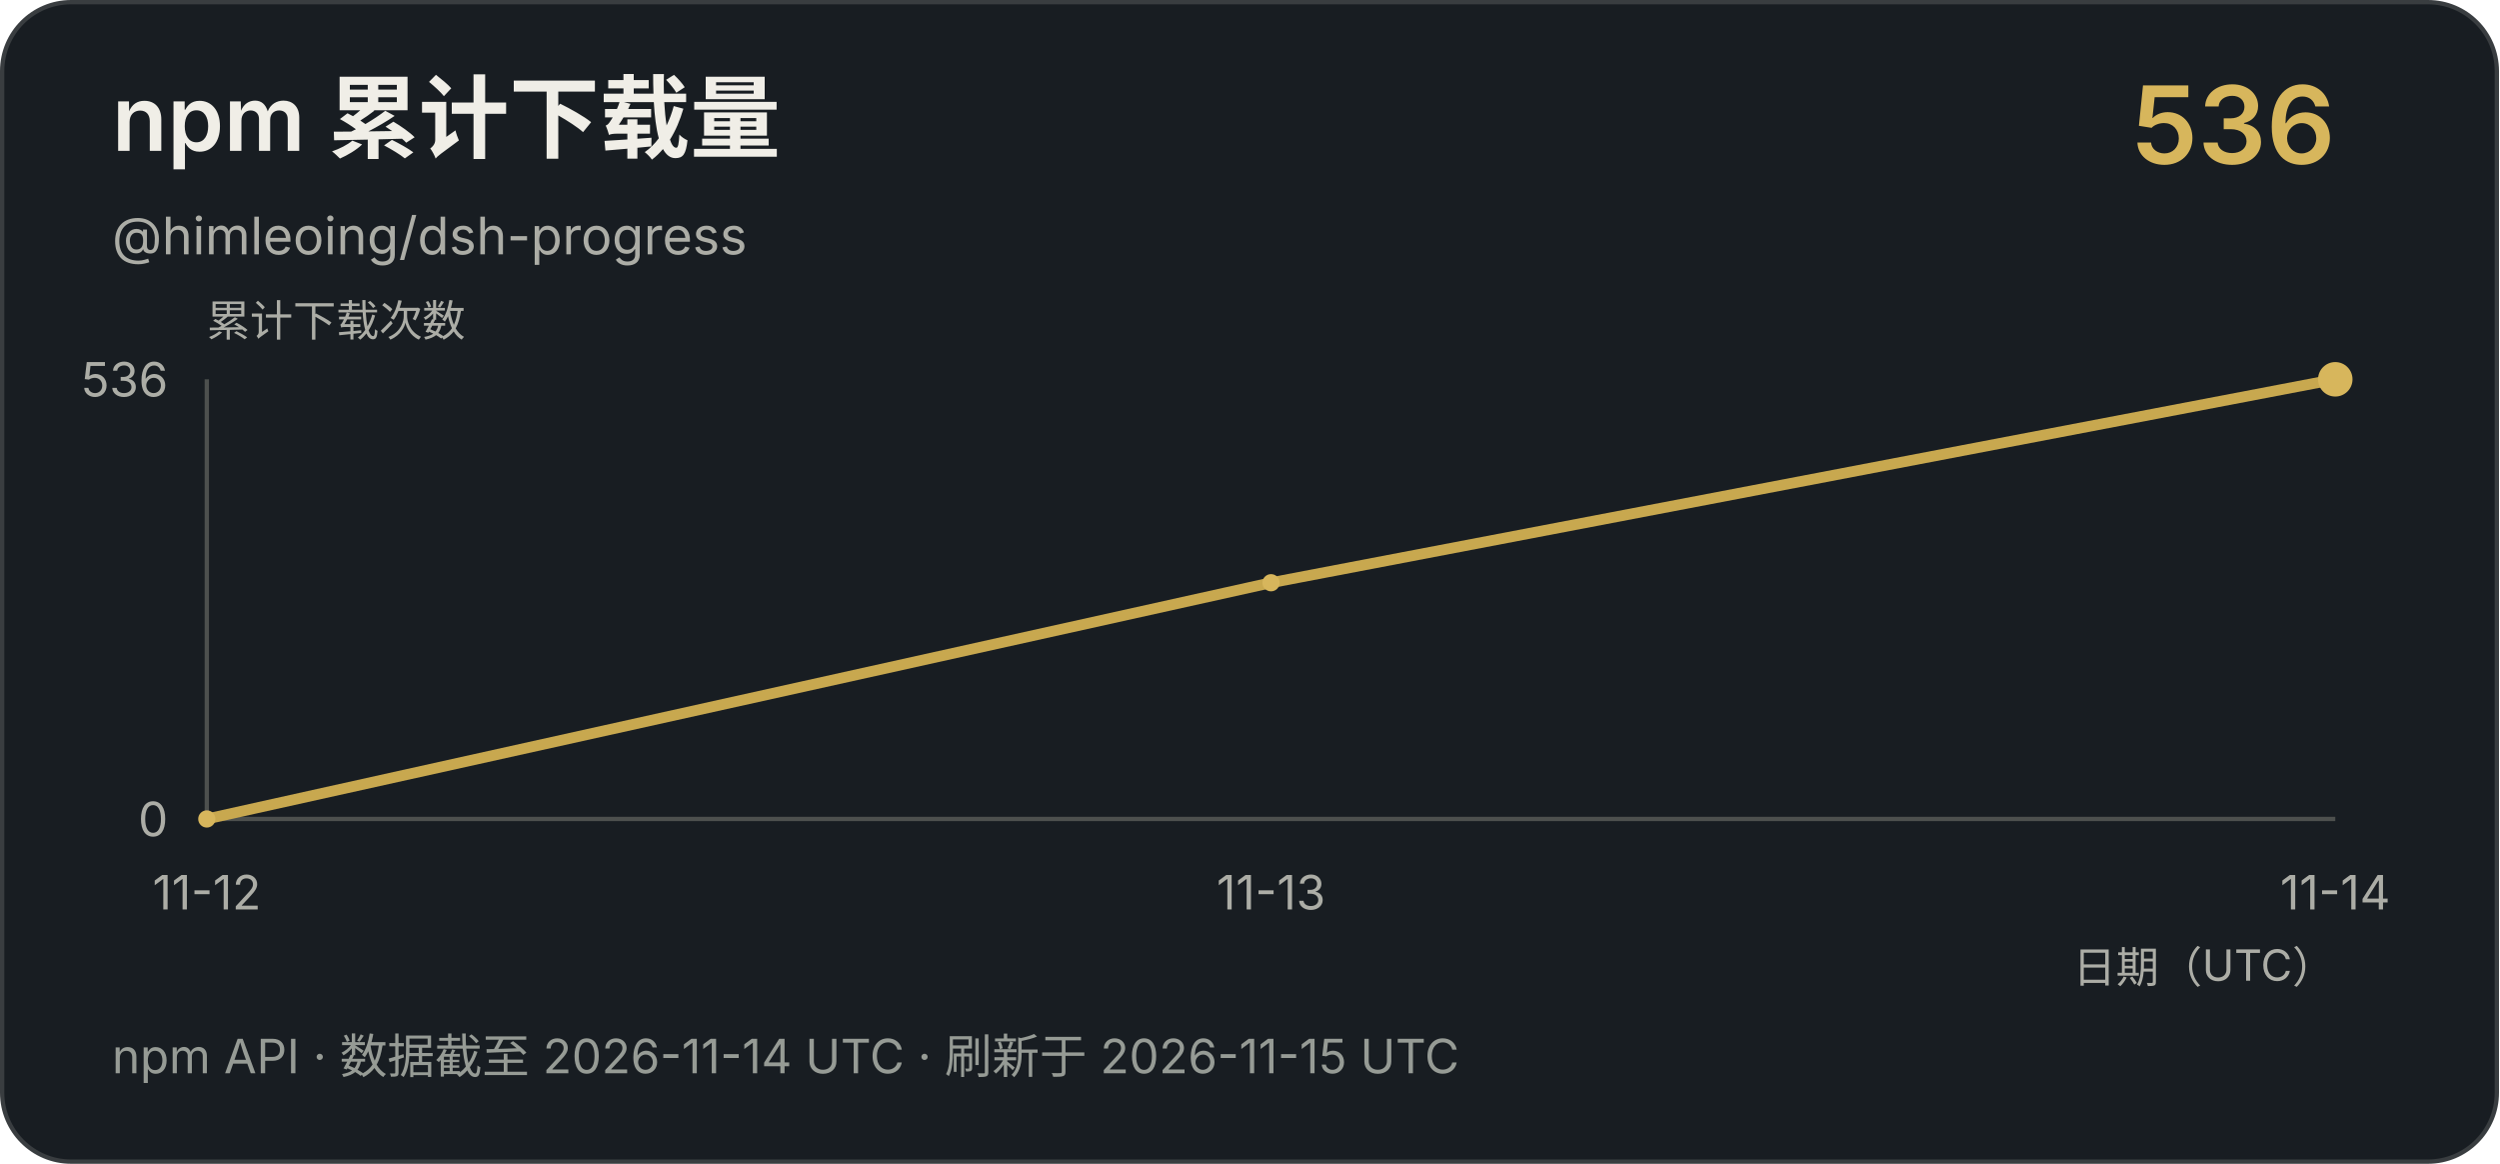
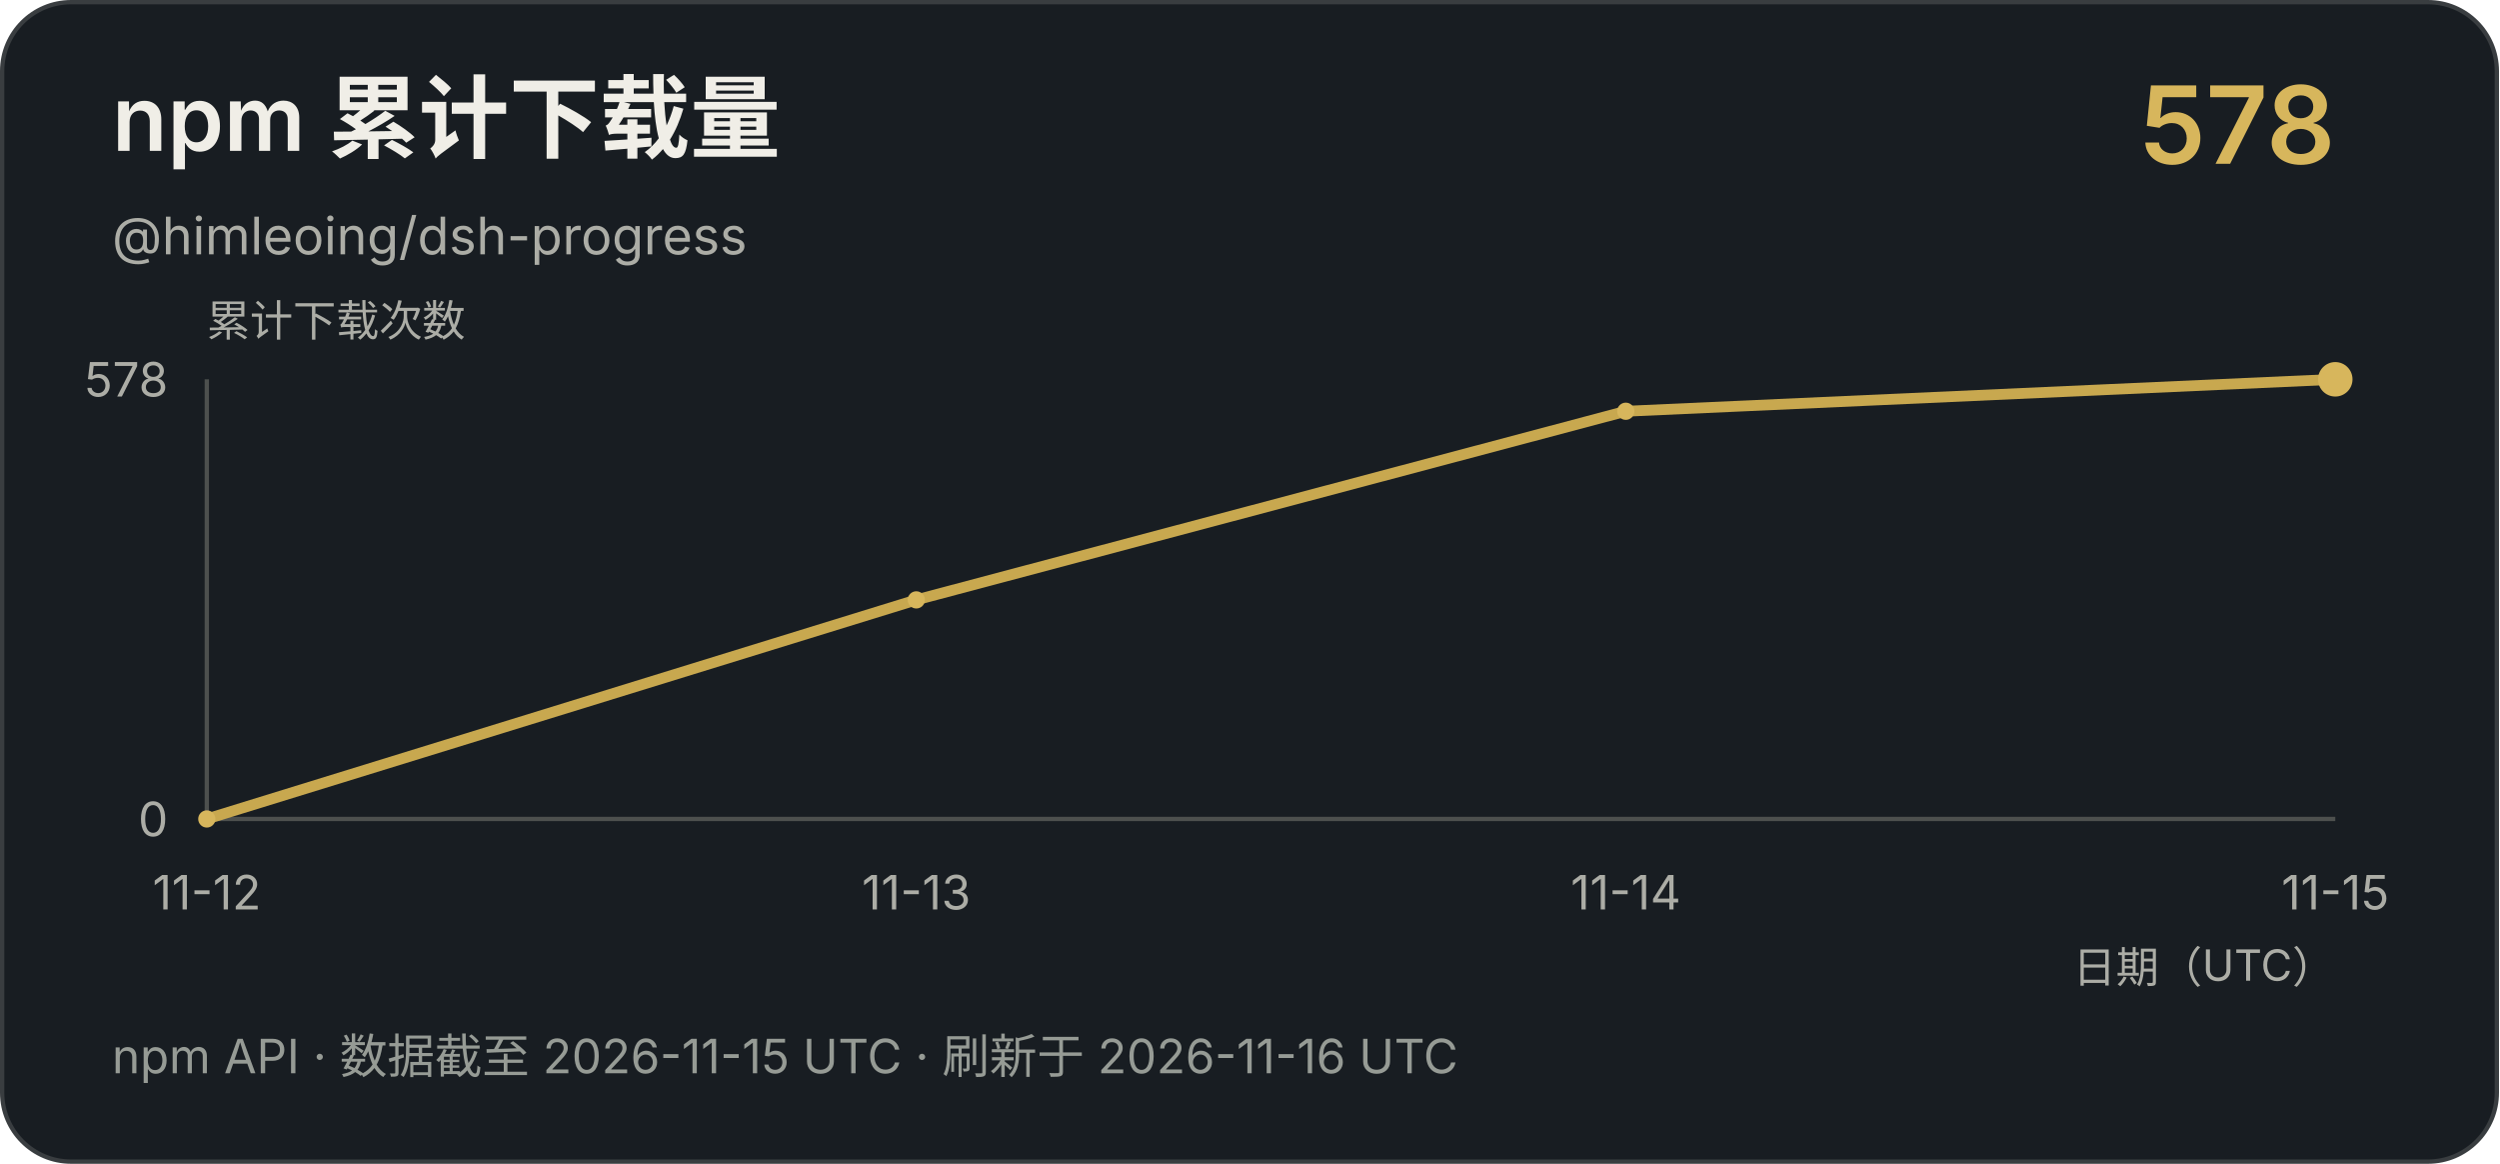
<svg xmlns="http://www.w3.org/2000/svg" width="580" height="270" viewBox="0 0 580 270" role="img" aria-label="npm 累计下载量">
  <rect x=".5" y=".5" width="579" height="269" rx="16" fill="#181d22" stroke="#393d40" />
  <g font-family="-apple-system,BlinkMacSystemFont,Segoe UI,sans-serif">
    <text x="26" y="35" fill="#f0eee7" font-size="21" font-weight="600">npm 累计下载量</text>
    <text x="26" y="59" fill="#acada6" font-size="12">@himleoing/dsh-progress</text>
-     <text x="542" y="38" text-anchor="end" fill="#d7b65c" font-size="25" font-weight="600">536</text>
+     <text x="542" y="38" text-anchor="end" fill="#d7b65c" font-size="25" font-weight="600">578</text>
    <text x="48" y="78" fill="#acada6" font-size="10">累计下载次数</text>
    <text x="542" y="228" text-anchor="end" fill="#acada6" font-size="10">日期（UTC）</text>
    <path d="M48 88V190H542" fill="none" stroke="#4d504e" />
-     <text x="39" y="92" text-anchor="end" fill="#acada6" font-size="11">536</text>
+     <text x="39" y="92" text-anchor="end" fill="#acada6" font-size="11">578</text>
    <text x="39" y="194" text-anchor="end" fill="#acada6" font-size="11">0</text>
-     <polyline points="48,190 295,135.194 542,88" fill="none" stroke="#c8a84f" stroke-width="2.5" />
+     <polyline points="48,190 212.667,139.176 377.333,95.412 542,88" fill="none" stroke="#c8a84f" stroke-width="2.5" />
    <circle cx="48" cy="190" r="2" fill="#d7b65c" />
-     <circle cx="295" cy="135.194" r="2" fill="#d7b65c" />
+     <circle cx="212.667" cy="139.176" r="2" fill="#d7b65c" />
+     <circle cx="377.333" cy="95.412" r="2" fill="#d7b65c" />
    <circle cx="542" cy="88" r="4" fill="#d7b65c" />
    <text x="48" y="211" text-anchor="middle" fill="#acada6" font-size="11">11-12</text>
-     <text x="295" y="211" text-anchor="middle" fill="#acada6" font-size="11">11-13</text>
-     <text x="542" y="211" text-anchor="middle" fill="#acada6" font-size="11">11-14</text>
-     <text x="26" y="249" fill="#969b95" font-size="11">npm API · 数据截至 2026-11-14 UTC · 刷新于 2026-11-15 UTC</text>
+     <text x="212.667" y="211" text-anchor="middle" fill="#acada6" font-size="11">11-13</text>
+     <text x="377.333" y="211" text-anchor="middle" fill="#acada6" font-size="11">11-14</text>
+     <text x="542" y="211" text-anchor="middle" fill="#acada6" font-size="11">11-15</text>
+     <text x="26" y="249" fill="#969b95" font-size="11">npm API · 数据截至 2026-11-15 UTC · 刷新于 2026-11-16 UTC</text>
  </g>
</svg>
